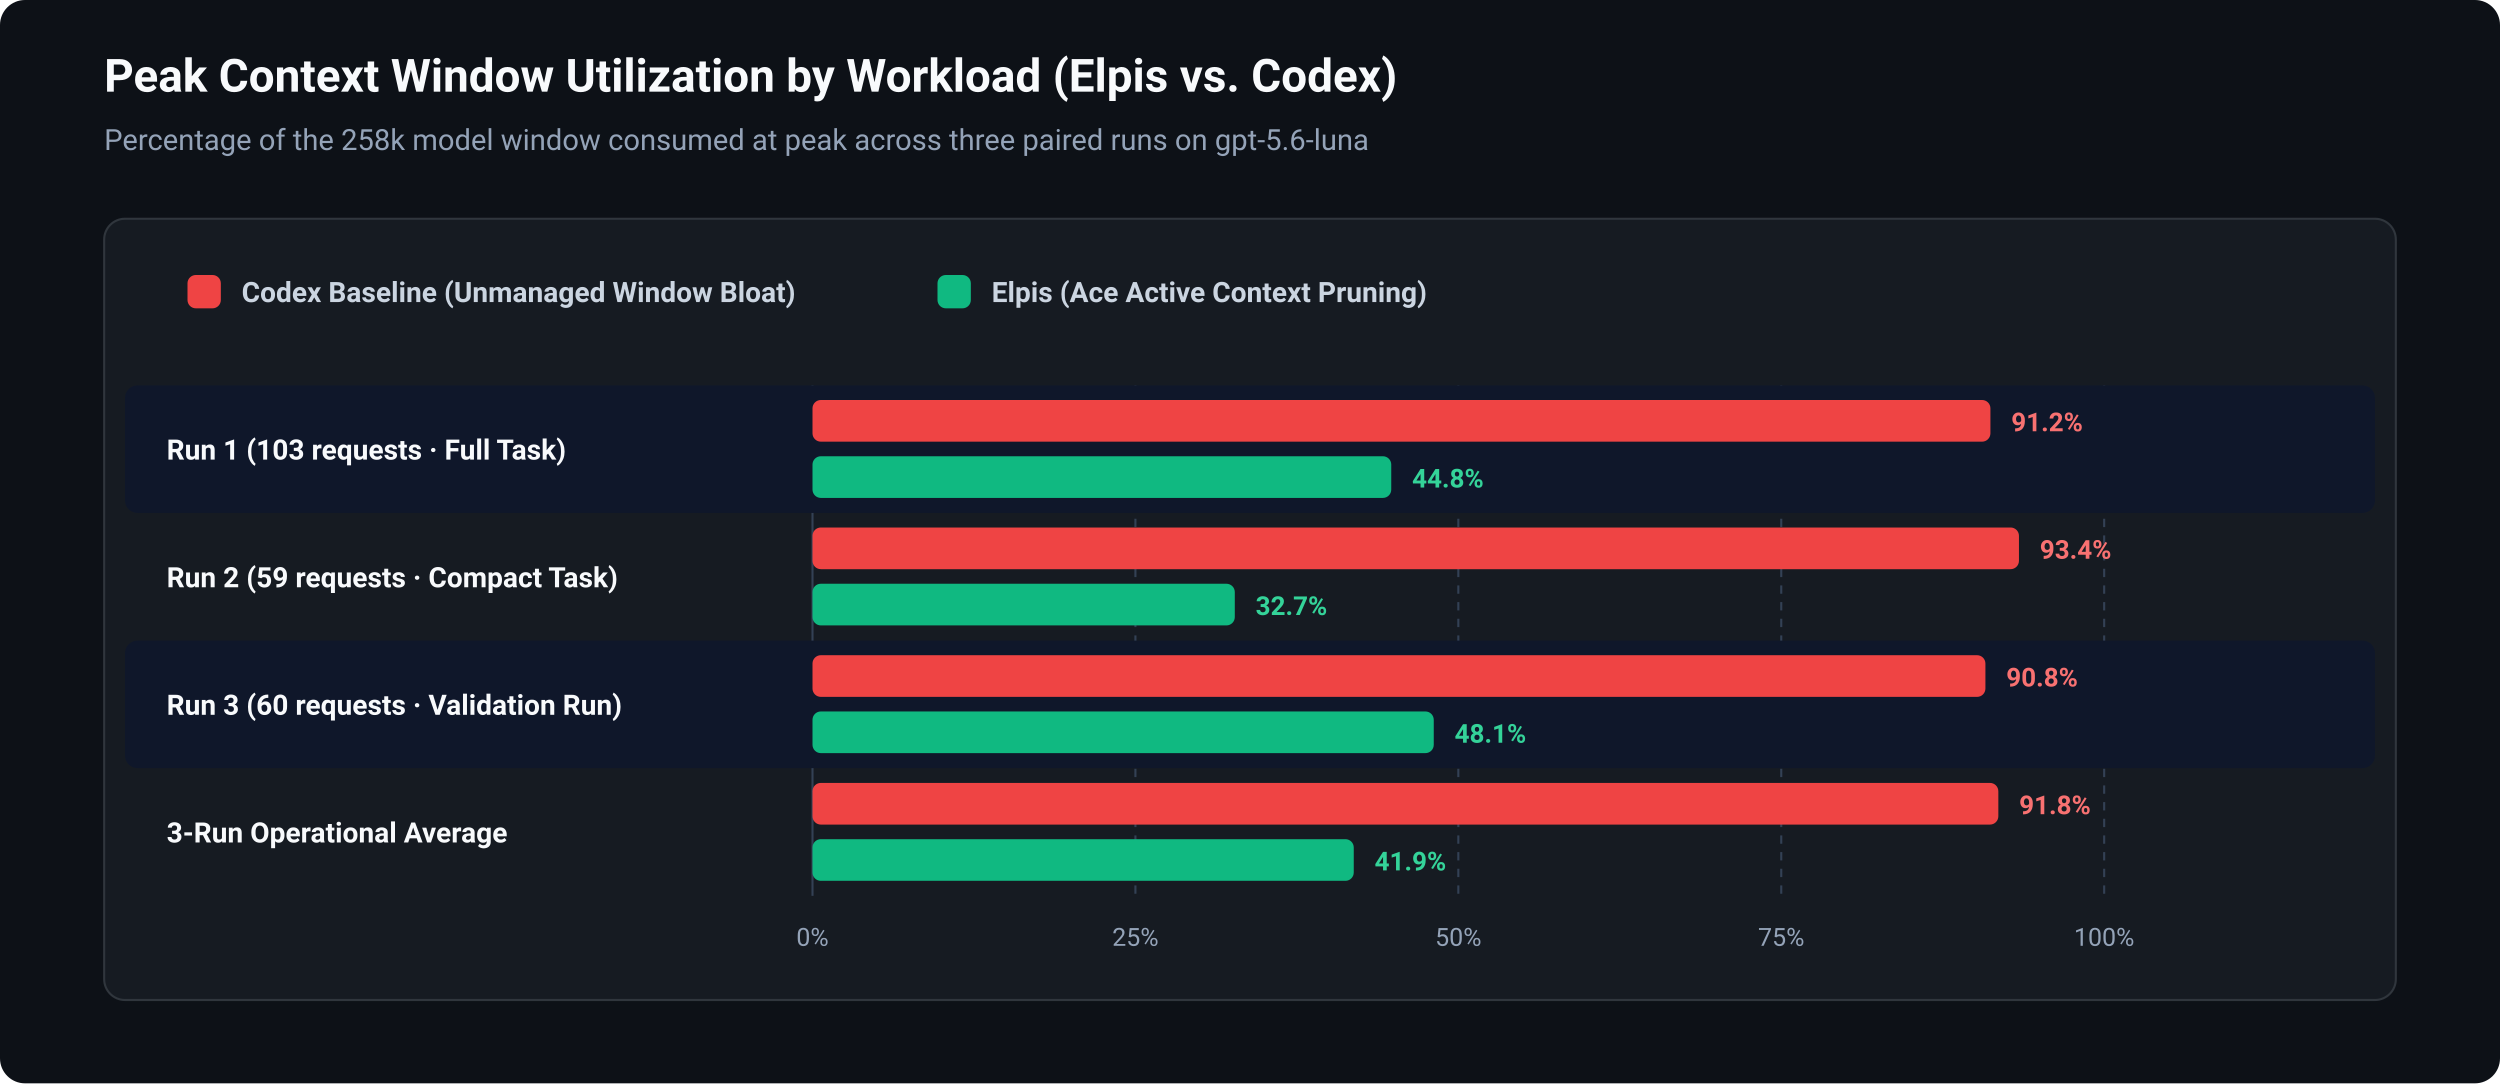
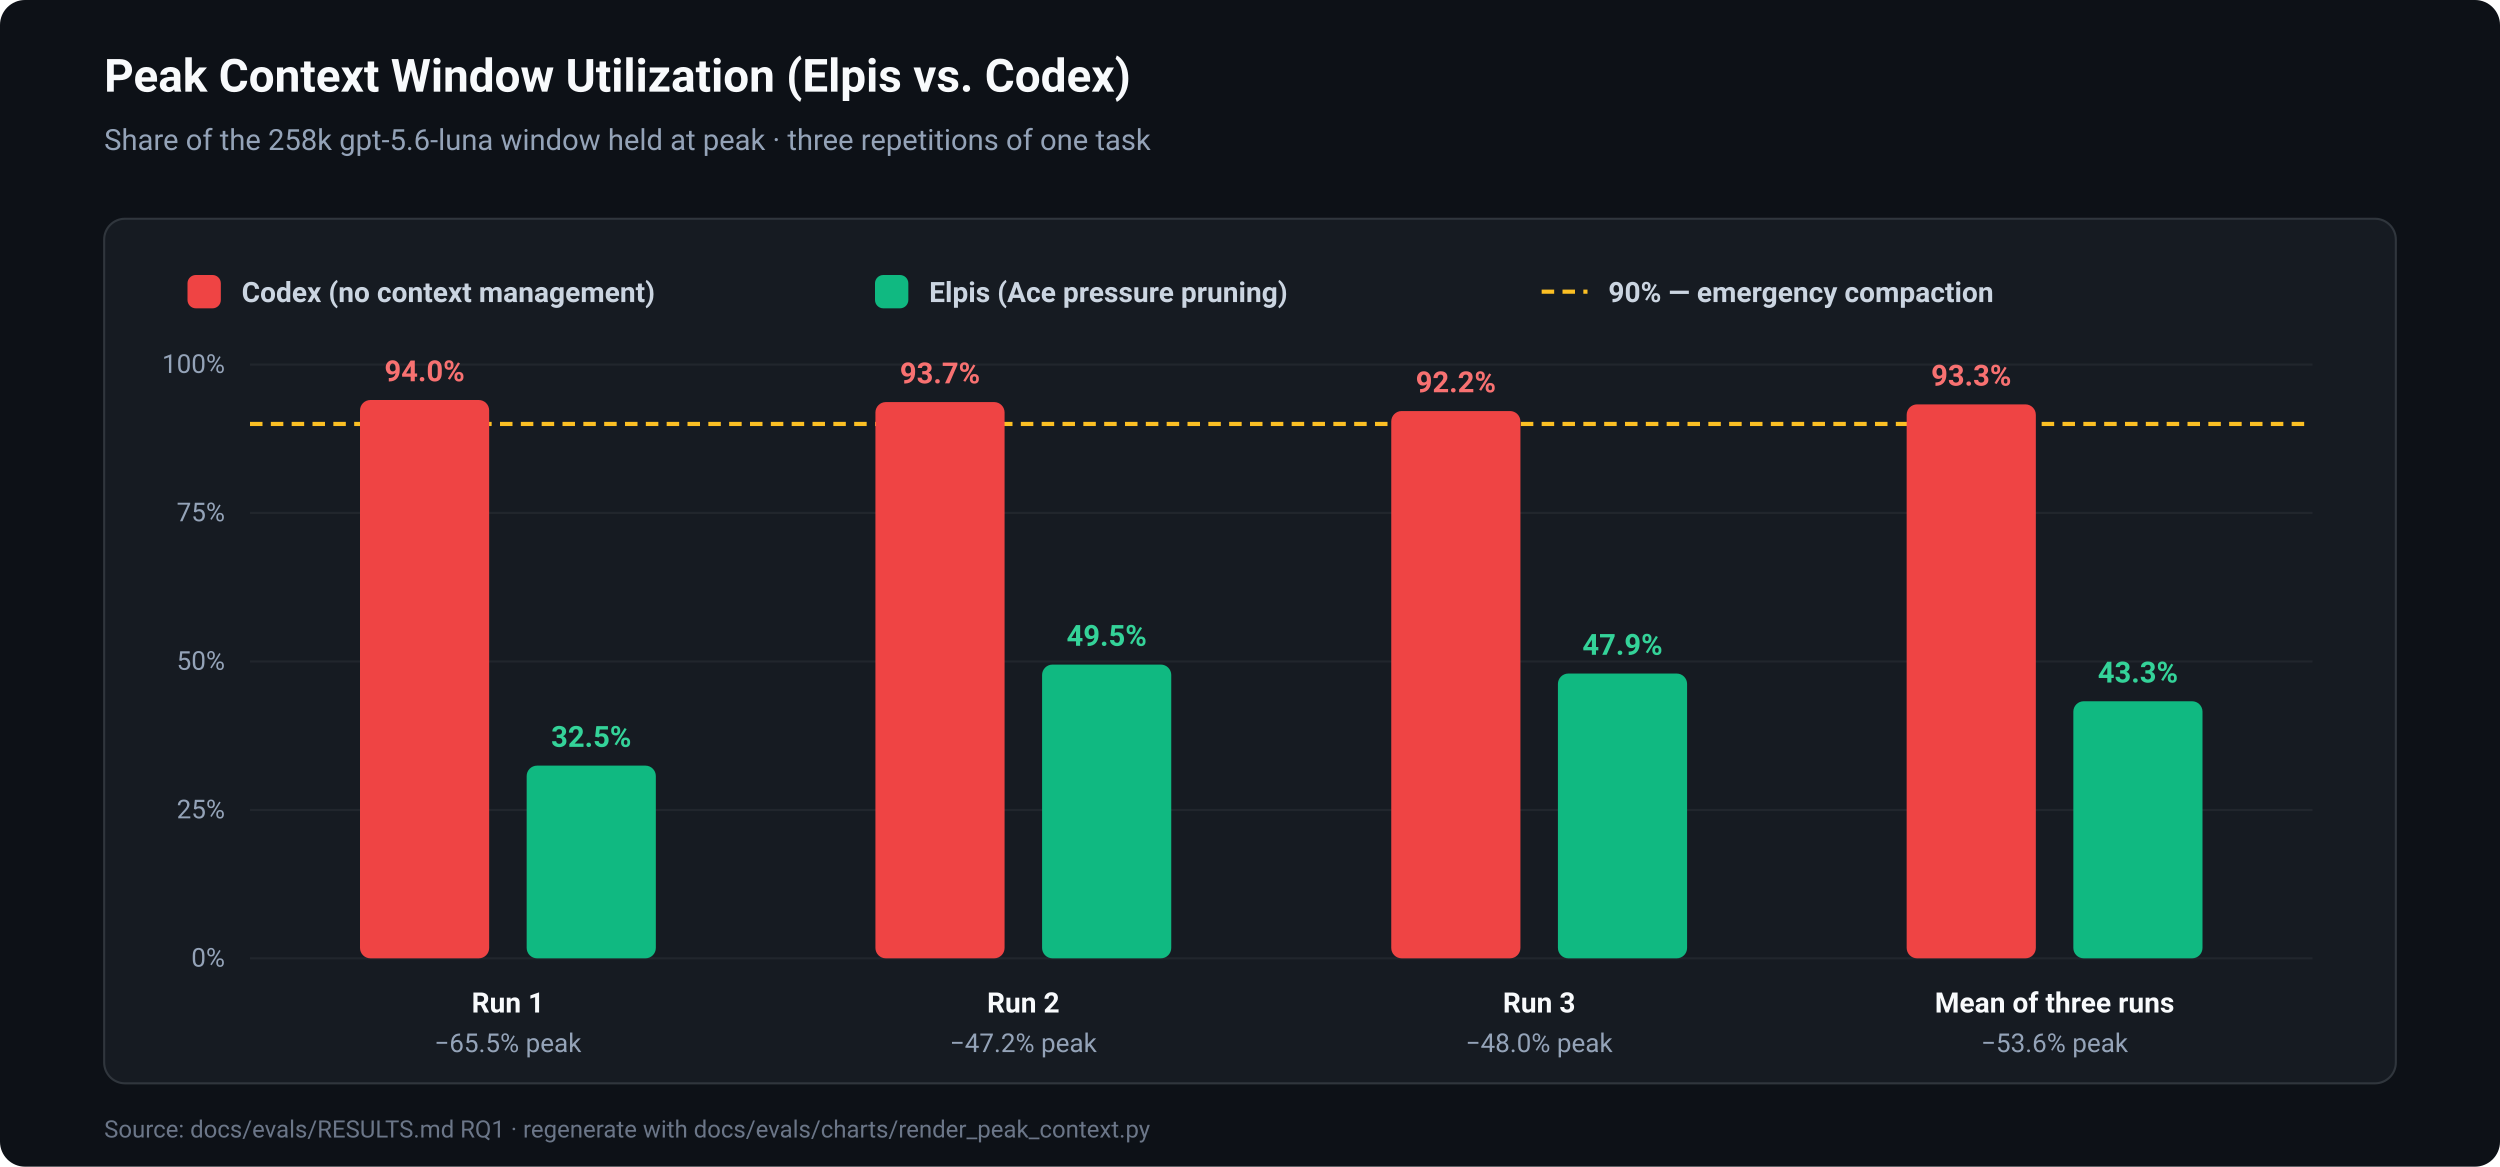
- <svg xmlns="http://www.w3.org/2000/svg" width="1200" height="520" viewBox="0 0 1200 520" style="background-color: #0d1117; border-radius: 12px;">
-   <rect x="0.0" y="0.0" width="1200.0" height="520.0" fill="#0d1117" rx="12" />
-   <text x="50.0" y="44.0" font-family="-apple-system, BlinkMacSystemFont, Segoe UI, Roboto, Helvetica, Arial, sans-serif" font-size="22px" font-weight="700" fill="#f8fafc">Peak Context Window Utilization by Workload (Elpis vs. Codex)</text>
-   <text x="50.0" y="72.0" font-family="-apple-system, BlinkMacSystemFont, Segoe UI, Roboto, Helvetica, Arial, sans-serif" font-size="14px" font-weight="normal" fill="#94a3b8">Percentage of the 258k model window consumed at peak across three paired runs on gpt-5.6-luna</text>
-   <rect x="50.0" y="105.0" width="1100.0" height="375.0" fill="#161b22" stroke="#30363d" stroke-width="1.0" rx="10" />
-   <rect x="90.0" y="132.0" width="16.0" height="16.0" fill="#ef4444" rx="4" />
-   <text x="116.0" y="145.0" font-family="-apple-system, BlinkMacSystemFont, Segoe UI, Roboto, Helvetica, Arial, sans-serif" font-size="13.5px" font-weight="600" fill="#cbd5e1">Codex Baseline (Unmanaged Window Bloat)</text>
-   <rect x="450.0" y="132.0" width="16.0" height="16.0" fill="#10b981" rx="4" />
-   <text x="476.0" y="145.0" font-family="-apple-system, BlinkMacSystemFont, Segoe UI, Roboto, Helvetica, Arial, sans-serif" font-size="13.5px" font-weight="600" fill="#cbd5e1">Elpis (Ace Active Context Pruning)</text>
-   <line x1="390.0" y1="185.0" x2="390.0" y2="430.0" stroke="#334155" stroke-width="1.0" />
-   <text x="390.0" y="454.0" font-family="-apple-system, BlinkMacSystemFont, Segoe UI, Roboto, Helvetica, Arial, sans-serif" font-size="12px" font-weight="normal" fill="#94a3b8" text-anchor="middle">0%</text>
-   <line x1="545.0" y1="185.0" x2="545.0" y2="430.0" stroke="#334155" stroke-width="1.0" stroke-dasharray="4 4" />
-   <text x="545.0" y="454.0" font-family="-apple-system, BlinkMacSystemFont, Segoe UI, Roboto, Helvetica, Arial, sans-serif" font-size="12px" font-weight="normal" fill="#94a3b8" text-anchor="middle">25%</text>
-   <line x1="700.0" y1="185.0" x2="700.0" y2="430.0" stroke="#334155" stroke-width="1.0" stroke-dasharray="4 4" />
-   <text x="700.0" y="454.0" font-family="-apple-system, BlinkMacSystemFont, Segoe UI, Roboto, Helvetica, Arial, sans-serif" font-size="12px" font-weight="normal" fill="#94a3b8" text-anchor="middle">50%</text>
-   <line x1="855.0" y1="185.0" x2="855.0" y2="430.0" stroke="#334155" stroke-width="1.0" stroke-dasharray="4 4" />
-   <text x="855.0" y="454.0" font-family="-apple-system, BlinkMacSystemFont, Segoe UI, Roboto, Helvetica, Arial, sans-serif" font-size="12px" font-weight="normal" fill="#94a3b8" text-anchor="middle">75%</text>
-   <line x1="1010.0" y1="185.0" x2="1010.0" y2="430.0" stroke="#334155" stroke-width="1.0" stroke-dasharray="4 4" />
-   <text x="1010.0" y="454.0" font-family="-apple-system, BlinkMacSystemFont, Segoe UI, Roboto, Helvetica, Arial, sans-serif" font-size="12px" font-weight="normal" fill="#94a3b8" text-anchor="middle">100%</text>
-   <rect x="60.0" y="185.0" width="1080.0" height="61.2" fill="#0f172a" rx="6" />
-   <text x="80.0" y="220.6" font-family="-apple-system, BlinkMacSystemFont, Segoe UI, Roboto, Helvetica, Arial, sans-serif" font-size="13.5px" font-weight="700" fill="#f8fafc">Run 1 (103 requests · Full Task)</text>
-   <rect x="390.0" y="192.0" width="565.4" height="20.0" fill="#ef4444" rx="4" />
-   <text x="965.4" y="207.0" font-family="-apple-system, BlinkMacSystemFont, Segoe UI, Roboto, Helvetica, Arial, sans-serif" font-size="12.5px" font-weight="700" fill="#f87171">91.2%</text>
-   <rect x="390.0" y="219.0" width="277.8" height="20.0" fill="#10b981" rx="4" />
-   <text x="677.8" y="234.0" font-family="-apple-system, BlinkMacSystemFont, Segoe UI, Roboto, Helvetica, Arial, sans-serif" font-size="12.5px" font-weight="700" fill="#34d399">44.8%</text>
-   <text x="80.0" y="281.9" font-family="-apple-system, BlinkMacSystemFont, Segoe UI, Roboto, Helvetica, Arial, sans-serif" font-size="13.5px" font-weight="700" fill="#f8fafc">Run 2 (59 requests · Compact Task)</text>
-   <rect x="390.0" y="253.2" width="579.1" height="20.0" fill="#ef4444" rx="4" />
-   <text x="979.1" y="268.2" font-family="-apple-system, BlinkMacSystemFont, Segoe UI, Roboto, Helvetica, Arial, sans-serif" font-size="12.5px" font-weight="700" fill="#f87171">93.4%</text>
-   <rect x="390.0" y="280.2" width="202.7" height="20.0" fill="#10b981" rx="4" />
-   <text x="602.7" y="295.2" font-family="-apple-system, BlinkMacSystemFont, Segoe UI, Roboto, Helvetica, Arial, sans-serif" font-size="12.5px" font-weight="700" fill="#34d399">32.7%</text>
-   <rect x="60.0" y="307.5" width="1080.0" height="61.2" fill="#0f172a" rx="6" />
-   <text x="80.0" y="343.1" font-family="-apple-system, BlinkMacSystemFont, Segoe UI, Roboto, Helvetica, Arial, sans-serif" font-size="13.5px" font-weight="700" fill="#f8fafc">Run 3 (60 requests · Validation Run)</text>
-   <rect x="390.0" y="314.5" width="563.0" height="20.0" fill="#ef4444" rx="4" />
-   <text x="963.0" y="329.5" font-family="-apple-system, BlinkMacSystemFont, Segoe UI, Roboto, Helvetica, Arial, sans-serif" font-size="12.5px" font-weight="700" fill="#f87171">90.8%</text>
-   <rect x="390.0" y="341.5" width="298.2" height="20.0" fill="#10b981" rx="4" />
-   <text x="698.2" y="356.5" font-family="-apple-system, BlinkMacSystemFont, Segoe UI, Roboto, Helvetica, Arial, sans-serif" font-size="12.5px" font-weight="700" fill="#34d399">48.1%</text>
-   <text x="80.0" y="404.4" font-family="-apple-system, BlinkMacSystemFont, Segoe UI, Roboto, Helvetica, Arial, sans-serif" font-size="13.5px" font-weight="700" fill="#f8fafc">3-Run Operational Average</text>
-   <rect x="390.0" y="375.8" width="569.2" height="20.0" fill="#ef4444" rx="4" />
-   <text x="969.2" y="390.8" font-family="-apple-system, BlinkMacSystemFont, Segoe UI, Roboto, Helvetica, Arial, sans-serif" font-size="12.5px" font-weight="700" fill="#f87171">91.8%</text>
-   <rect x="390.0" y="402.8" width="259.8" height="20.0" fill="#10b981" rx="4" />
-   <text x="659.8" y="417.8" font-family="-apple-system, BlinkMacSystemFont, Segoe UI, Roboto, Helvetica, Arial, sans-serif" font-size="12.5px" font-weight="700" fill="#34d399">41.9%</text>
+ <svg xmlns="http://www.w3.org/2000/svg" width="1200" height="560" viewBox="0 0 1200 560" style="background-color: #0d1117; border-radius: 12px;">
+   <rect x="0" y="0" width="1200" height="560" fill="#0d1117" rx="12" />
+   <text x="50.0" y="44.0" font-family="-apple-system, BlinkMacSystemFont, Segoe UI, Roboto, Helvetica, Arial, sans-serif" font-size="22px" font-weight="700" fill="#f8fafc">Peak Context Window Utilization (Elpis vs. Codex)</text>
+   <text x="50.0" y="72.0" font-family="-apple-system, BlinkMacSystemFont, Segoe UI, Roboto, Helvetica, Arial, sans-serif" font-size="14px" font-weight="normal" fill="#94a3b8">Share of the 258k gpt-5.6-luna window held at peak · three repetitions of one task</text>
+   <rect x="50.0" y="105.0" width="1100.0" height="415.0" fill="#161b22" stroke="#30363d" stroke-width="1" rx="10" />
+   <rect x="90.0" y="132.0" width="16" height="16" fill="#ef4444" rx="4" />
+   <text x="116.0" y="145.0" font-family="-apple-system, BlinkMacSystemFont, Segoe UI, Roboto, Helvetica, Arial, sans-serif" font-size="13.5px" font-weight="600" fill="#cbd5e1">Codex (no context management)</text>
+   <rect x="420.0" y="132.0" width="16" height="16" fill="#10b981" rx="4" />
+   <text x="446.0" y="145.0" font-family="-apple-system, BlinkMacSystemFont, Segoe UI, Roboto, Helvetica, Arial, sans-serif" font-size="13.5px" font-weight="600" fill="#cbd5e1">Elpis (Ace pressure pruning)</text>
+   <line x1="740.0" y1="140.0" x2="762.0" y2="140.0" stroke="#fbbf24" stroke-width="2" stroke-dasharray="6 4" />
+   <text x="772.0" y="145.0" font-family="-apple-system, BlinkMacSystemFont, Segoe UI, Roboto, Helvetica, Arial, sans-serif" font-size="13.5px" font-weight="600" fill="#cbd5e1">90% — emergency compaction</text>
+   <line x1="120.0" y1="460.0" x2="1110.0" y2="460.0" stroke="#21262d" stroke-width="1" />
+   <text x="108.0" y="464.0" font-family="-apple-system, BlinkMacSystemFont, Segoe UI, Roboto, Helvetica, Arial, sans-serif" font-size="12.5px" font-weight="normal" fill="#94a3b8" text-anchor="end">0%</text>
+   <line x1="120.0" y1="388.8" x2="1110.0" y2="388.8" stroke="#21262d" stroke-width="1" />
+   <text x="108.0" y="392.8" font-family="-apple-system, BlinkMacSystemFont, Segoe UI, Roboto, Helvetica, Arial, sans-serif" font-size="12.5px" font-weight="normal" fill="#94a3b8" text-anchor="end">25%</text>
+   <line x1="120.0" y1="317.5" x2="1110.0" y2="317.5" stroke="#21262d" stroke-width="1" />
+   <text x="108.0" y="321.5" font-family="-apple-system, BlinkMacSystemFont, Segoe UI, Roboto, Helvetica, Arial, sans-serif" font-size="12.5px" font-weight="normal" fill="#94a3b8" text-anchor="end">50%</text>
+   <line x1="120.0" y1="246.2" x2="1110.0" y2="246.2" stroke="#21262d" stroke-width="1" />
+   <text x="108.0" y="250.2" font-family="-apple-system, BlinkMacSystemFont, Segoe UI, Roboto, Helvetica, Arial, sans-serif" font-size="12.5px" font-weight="normal" fill="#94a3b8" text-anchor="end">75%</text>
+   <line x1="120.0" y1="175.0" x2="1110.0" y2="175.0" stroke="#21262d" stroke-width="1" />
+   <text x="108.0" y="179.0" font-family="-apple-system, BlinkMacSystemFont, Segoe UI, Roboto, Helvetica, Arial, sans-serif" font-size="12.5px" font-weight="normal" fill="#94a3b8" text-anchor="end">100%</text>
+   <line x1="120.0" y1="203.5" x2="1110.0" y2="203.5" stroke="#fbbf24" stroke-width="2" stroke-dasharray="6 4" />
+   <rect x="172.8" y="192.0" width="62.0" height="268.0" fill="#ef4444" rx="5" />
+   <text x="203.8" y="183.0" font-family="-apple-system, BlinkMacSystemFont, Segoe UI, Roboto, Helvetica, Arial, sans-serif" font-size="14px" font-weight="700" fill="#f87171" text-anchor="middle">94.0%</text>
+   <rect x="252.8" y="367.5" width="62.0" height="92.5" fill="#10b981" rx="5" />
+   <text x="283.8" y="358.5" font-family="-apple-system, BlinkMacSystemFont, Segoe UI, Roboto, Helvetica, Arial, sans-serif" font-size="14px" font-weight="700" fill="#34d399" text-anchor="middle">32.5%</text>
+   <text x="243.8" y="486.0" font-family="-apple-system, BlinkMacSystemFont, Segoe UI, Roboto, Helvetica, Arial, sans-serif" font-size="13.5px" font-weight="600" fill="#f8fafc" text-anchor="middle">Run 1</text>
+   <text x="243.8" y="505.0" font-family="-apple-system, BlinkMacSystemFont, Segoe UI, Roboto, Helvetica, Arial, sans-serif" font-size="12.5px" font-weight="normal" fill="#94a3b8" text-anchor="middle">−65.5% peak</text>
+   <rect x="420.2" y="193.0" width="62.0" height="267.0" fill="#ef4444" rx="5" />
+   <text x="451.2" y="184.0" font-family="-apple-system, BlinkMacSystemFont, Segoe UI, Roboto, Helvetica, Arial, sans-serif" font-size="14px" font-weight="700" fill="#f87171" text-anchor="middle">93.7%</text>
+   <rect x="500.2" y="319.0" width="62.0" height="141.0" fill="#10b981" rx="5" />
+   <text x="531.2" y="310.0" font-family="-apple-system, BlinkMacSystemFont, Segoe UI, Roboto, Helvetica, Arial, sans-serif" font-size="14px" font-weight="700" fill="#34d399" text-anchor="middle">49.5%</text>
+   <text x="491.2" y="486.0" font-family="-apple-system, BlinkMacSystemFont, Segoe UI, Roboto, Helvetica, Arial, sans-serif" font-size="13.5px" font-weight="600" fill="#f8fafc" text-anchor="middle">Run 2</text>
+   <text x="491.2" y="505.0" font-family="-apple-system, BlinkMacSystemFont, Segoe UI, Roboto, Helvetica, Arial, sans-serif" font-size="12.5px" font-weight="normal" fill="#94a3b8" text-anchor="middle">−47.2% peak</text>
+   <rect x="667.8" y="197.3" width="62.0" height="262.7" fill="#ef4444" rx="5" />
+   <text x="698.8" y="188.3" font-family="-apple-system, BlinkMacSystemFont, Segoe UI, Roboto, Helvetica, Arial, sans-serif" font-size="14px" font-weight="700" fill="#f87171" text-anchor="middle">92.2%</text>
+   <rect x="747.8" y="323.3" width="62.0" height="136.7" fill="#10b981" rx="5" />
+   <text x="778.8" y="314.3" font-family="-apple-system, BlinkMacSystemFont, Segoe UI, Roboto, Helvetica, Arial, sans-serif" font-size="14px" font-weight="700" fill="#34d399" text-anchor="middle">47.9%</text>
+   <text x="738.8" y="486.0" font-family="-apple-system, BlinkMacSystemFont, Segoe UI, Roboto, Helvetica, Arial, sans-serif" font-size="13.5px" font-weight="600" fill="#f8fafc" text-anchor="middle">Run 3</text>
+   <text x="738.8" y="505.0" font-family="-apple-system, BlinkMacSystemFont, Segoe UI, Roboto, Helvetica, Arial, sans-serif" font-size="12.5px" font-weight="normal" fill="#94a3b8" text-anchor="middle">−48.0% peak</text>
+   <rect x="915.2" y="194.1" width="62.0" height="265.9" fill="#ef4444" rx="5" />
+   <text x="946.2" y="185.1" font-family="-apple-system, BlinkMacSystemFont, Segoe UI, Roboto, Helvetica, Arial, sans-serif" font-size="14px" font-weight="700" fill="#f87171" text-anchor="middle">93.3%</text>
+   <rect x="995.2" y="336.6" width="62.0" height="123.4" fill="#10b981" rx="5" />
+   <text x="1026.2" y="327.6" font-family="-apple-system, BlinkMacSystemFont, Segoe UI, Roboto, Helvetica, Arial, sans-serif" font-size="14px" font-weight="700" fill="#34d399" text-anchor="middle">43.3%</text>
+   <text x="986.2" y="486.0" font-family="-apple-system, BlinkMacSystemFont, Segoe UI, Roboto, Helvetica, Arial, sans-serif" font-size="13.5px" font-weight="600" fill="#f8fafc" text-anchor="middle">Mean of three runs</text>
+   <text x="986.2" y="505.0" font-family="-apple-system, BlinkMacSystemFont, Segoe UI, Roboto, Helvetica, Arial, sans-serif" font-size="12.5px" font-weight="normal" fill="#94a3b8" text-anchor="middle">−53.6% peak</text>
+   <text x="50.0" y="546.0" font-family="-apple-system, BlinkMacSystemFont, Segoe UI, Roboto, Helvetica, Arial, sans-serif" font-size="11.5px" font-weight="normal" fill="#6b7688">Source: docs/evals/RESULTS.md RQ1 · regenerate with docs/evals/charts/render_peak_context.py</text>
</svg>
